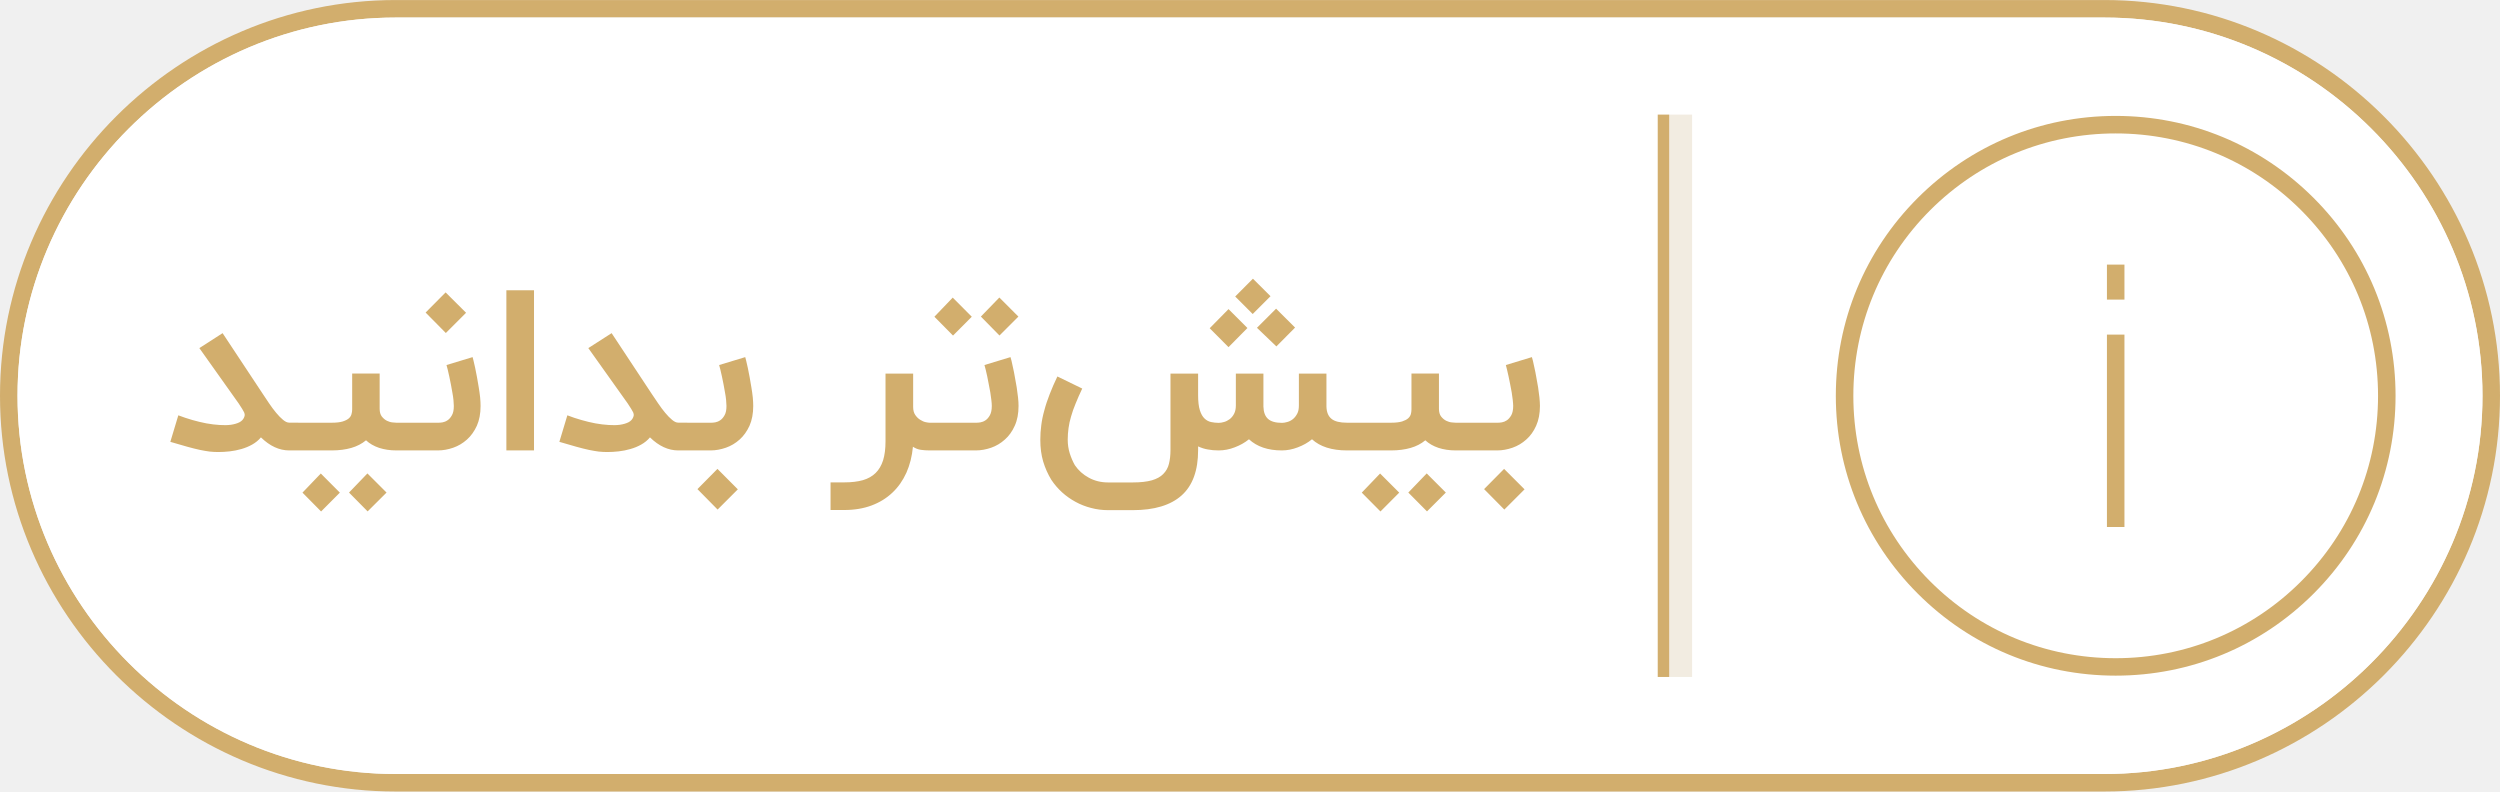
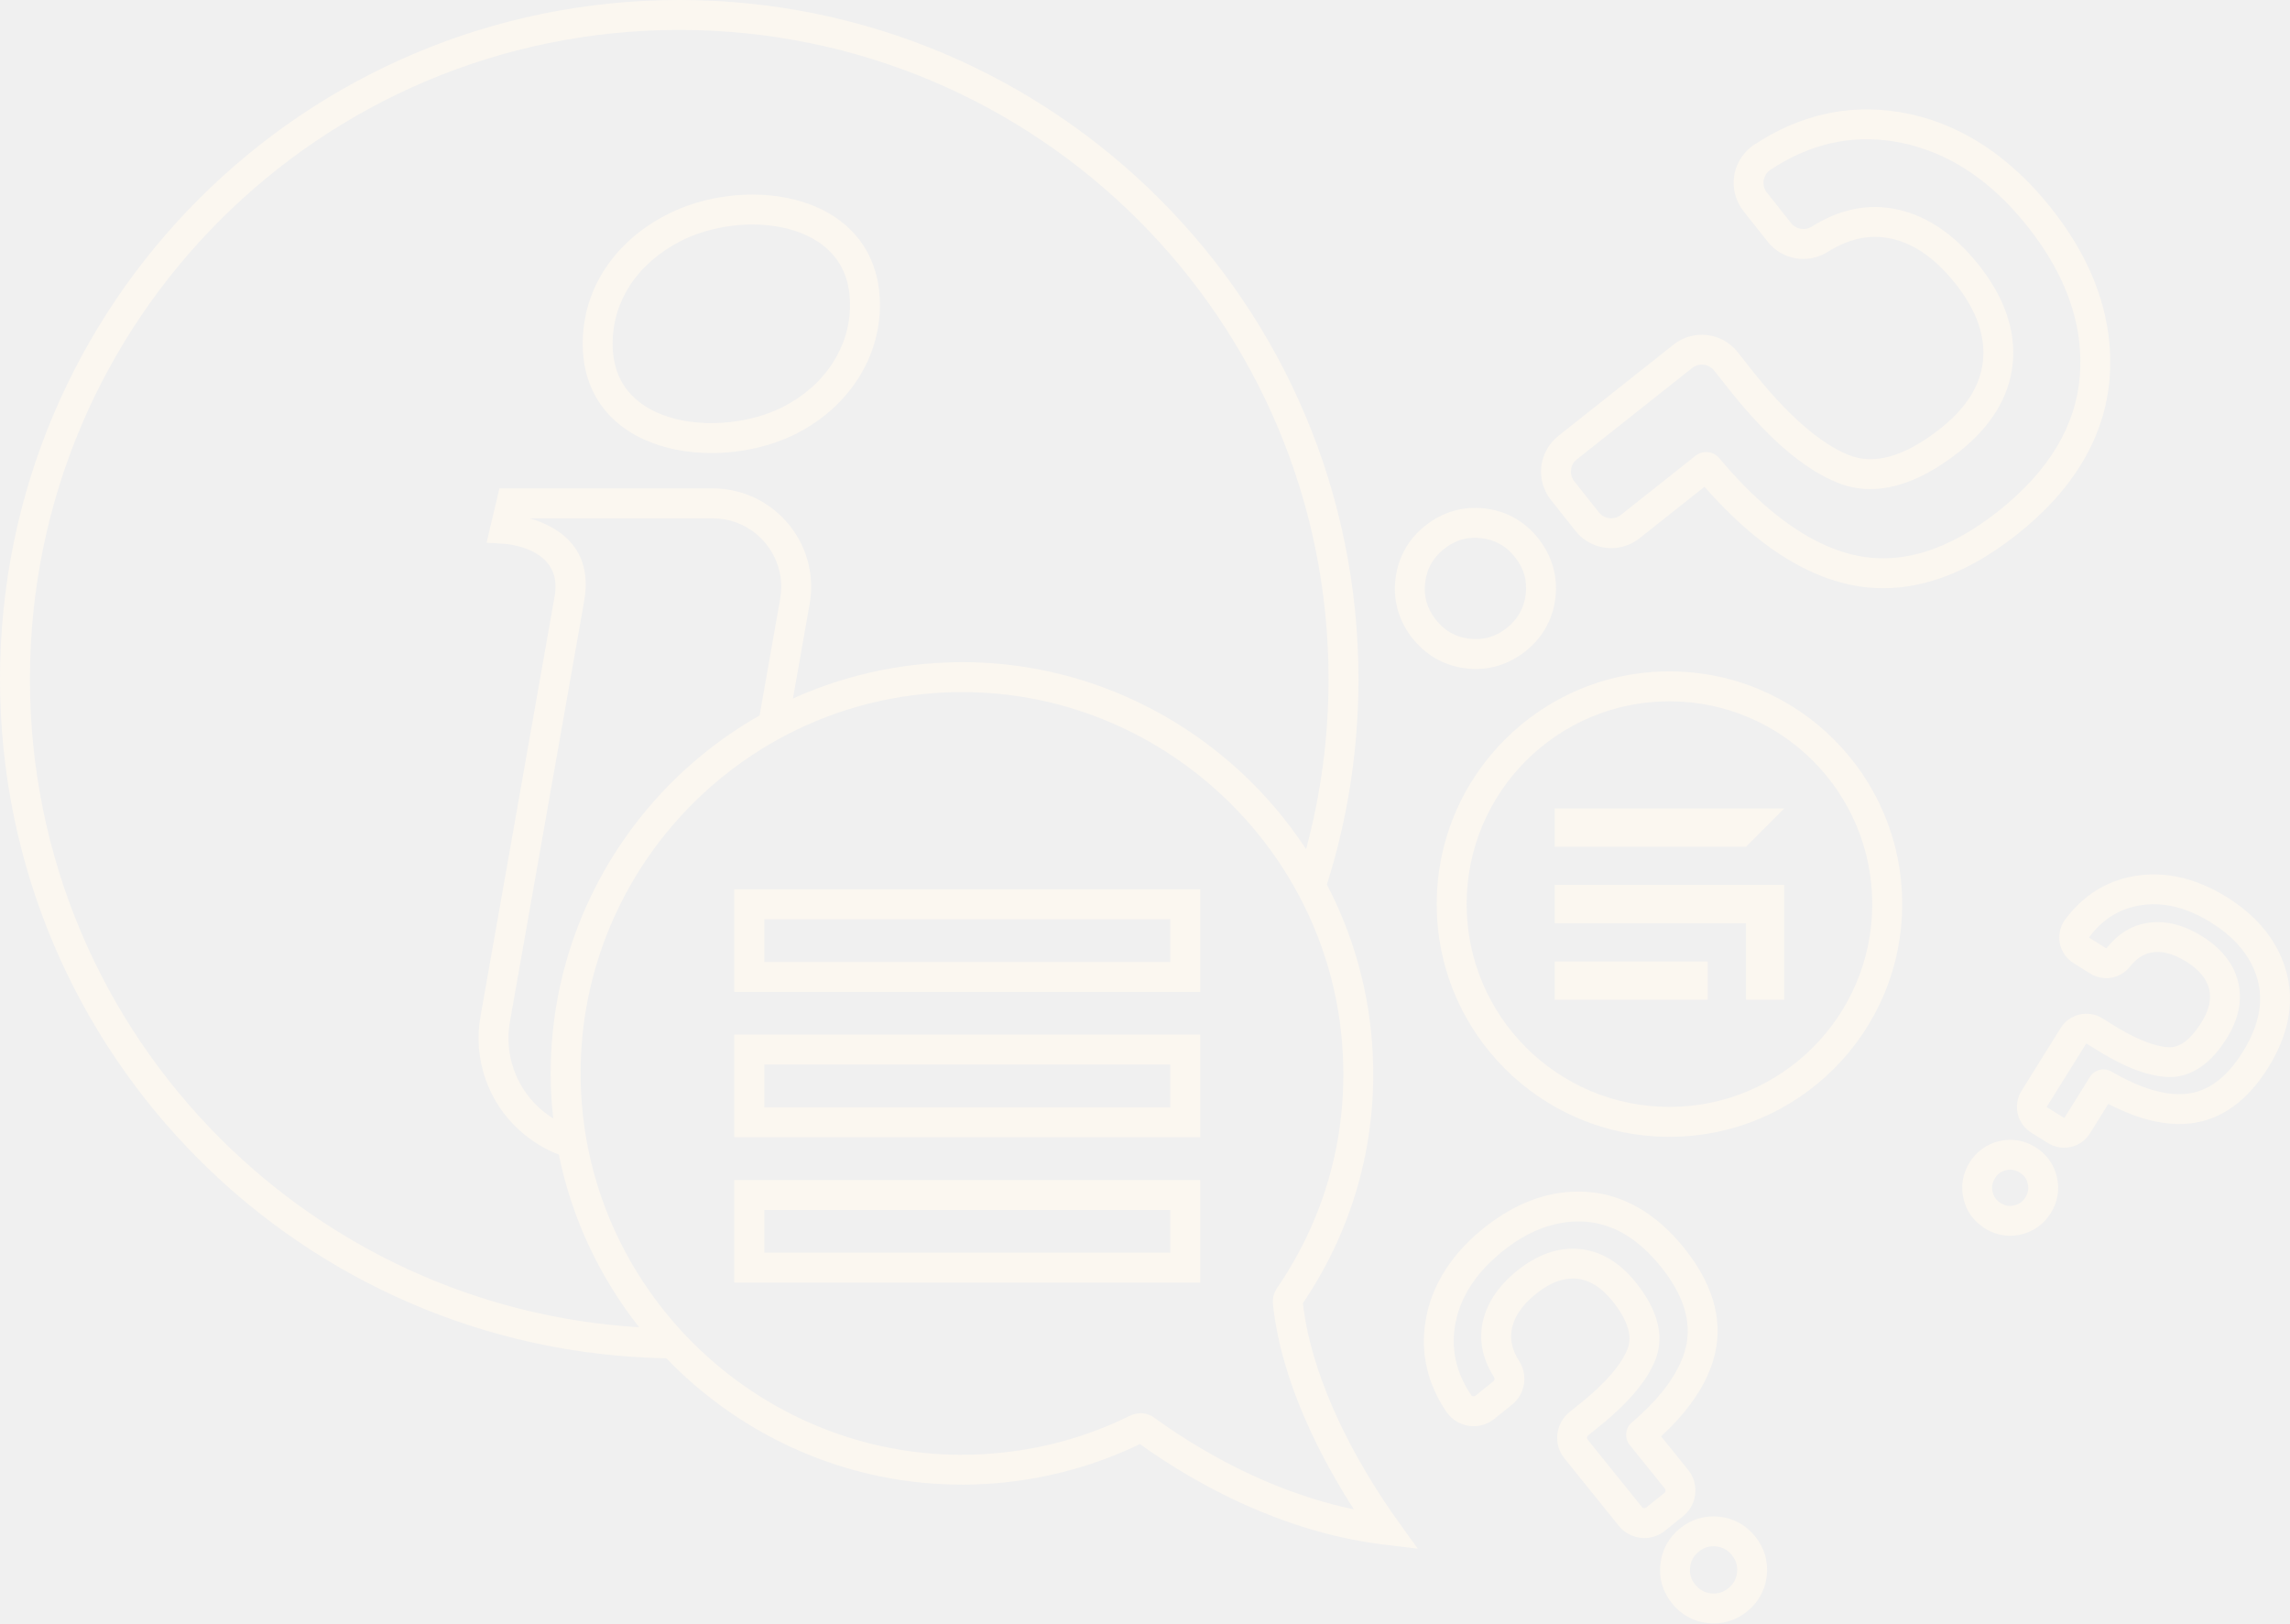
- <svg xmlns="http://www.w3.org/2000/svg" xml:space="preserve" width="3.411in" height="1.08in" version="1.1" style="shape-rendering:geometricPrecision; text-rendering:geometricPrecision; image-rendering:optimizeQuality; fill-rule:evenodd; clip-rule:evenodd" viewBox="0 0 34110 10799">
+ <svg xmlns="http://www.w3.org/2000/svg" xml:space="preserve" width="20.051in" height="14.215in" version="1.1" style="shape-rendering:geometricPrecision; text-rendering:geometricPrecision; image-rendering:optimizeQuality; fill-rule:evenodd; clip-rule:evenodd" viewBox="0 0 200510 142149">
  <defs>
    <style type="text/css">
   
-     .fil0 {fill:#D2AE6D}
-     .fil3 {fill:#F2ECE1}
-     .fil1 {fill:white}
-     .fil2 {fill:#D2AE6D;fill-rule:nonzero}
+     .fil0 {fill:#FBF7F0}
   
  </style>
  </defs>
  <g id="Layer_x0020_1">
-     <g id="_2555778490496">
-       <path class="fil0" d="M5399 0l23312 0c2969,0 5399,2430 5399,5399l0 1c0,2969 -2430,5399 -5399,5399l-23312 0c-2969,0 -5399,-2430 -5399,-5399l0 -1c0,-2969 2430,-5399 5399,-5399zm1 239l23311 0c2838,0 5160,2322 5160,5161 0,2838 -2322,5160 -5160,5160l-23311 0c-2839,0 -5161,-2322 -5161,-5160 0,-2839 2322,-5161 5161,-5161z" />
-       <path class="fil1" d="M5400 239l23311 0c2838,0 5160,2322 5160,5161 0,2838 -2322,5160 -5160,5160l-23311 0c-2839,0 -5161,-2322 -5161,-5160 0,-2839 2322,-5161 5161,-5161z" />
-       <path class="fil0" d="M28866 9218c1020,0 1979,-397 2701,-1119 721,-721 1118,-1680 1118,-2699 0,-1020 -397,-1979 -1118,-2700 -722,-721 -1681,-1119 -2701,-1119 -1020,0 -1978,398 -2700,1119 -721,721 -1118,1680 -1118,2700 0,1019 397,1978 1118,2699 722,722 1680,1119 2700,1119zm-119 -5608l239 0 0 477 -239 0 0 -477zm0 955l239 0 0 2625 -239 0 0 -2625zm-2412 -1697c676,-675 1575,-1048 2531,-1048 956,0 1856,373 2531,1048 677,677 1049,1576 1049,2532 0,956 -372,1854 -1049,2531 -675,676 -1575,1049 -2531,1049 -956,0 -1855,-373 -2531,-1049 -676,-677 -1048,-1575 -1048,-2531 0,-956 372,-1855 1048,-2532z" />
-       <path class="fil2" d="M4068 6145l-123 0c-134,0 -263,-59 -385,-178 -33,40 -73,72 -119,98 -46,26 -95,46 -147,61 -53,15 -106,26 -160,32 -54,6 -106,9 -155,9 -39,0 -78,-2 -117,-6 -40,-5 -84,-13 -134,-23 -50,-11 -108,-25 -172,-43 -65,-18 -142,-40 -232,-67l109 -362c62,24 126,45 191,64 66,19 130,34 192,46 63,11 123,19 181,22 57,4 109,3 154,-3 46,-7 84,-18 116,-34 32,-17 53,-40 64,-68 5,-12 8,-23 8,-32 0,-10 -3,-21 -8,-35 -6,-13 -15,-29 -27,-48 -12,-18 -28,-42 -47,-73l-537 -756 317 -204 542 819c29,44 60,91 92,138 32,48 65,91 97,130 32,39 63,70 94,96 30,25 58,38 83,38l123 0 0 379zm1564 -378l0 378 -225 0c-86,0 -163,-12 -235,-35 -70,-24 -130,-58 -178,-103 -57,47 -124,82 -201,104 -77,22 -166,34 -264,34l-524 0 0 -378 524 0c61,0 111,-6 147,-17 37,-12 65,-26 84,-43 19,-17 31,-37 36,-58 6,-21 9,-42 9,-62l0 -491 375 0 0 480c0,46 10,81 30,107 21,26 44,45 70,58 25,12 51,20 76,22 25,3 43,4 51,4l225 0zm-616 1210l-254 -257 251 -261 261 261 -258 257zm-635 1l-254 -257 250 -261 260 261 -256 257zm2067 -2106c2,7 7,24 13,50 6,26 14,58 22,96 8,38 17,80 25,127 9,46 17,93 24,140 8,47 14,92 19,137 4,44 6,83 6,116 0,104 -17,195 -51,271 -35,76 -80,139 -135,188 -56,50 -118,87 -187,111 -69,24 -139,37 -208,37l-404 0 0 -378 414 0c12,0 30,-1 53,-5 22,-4 45,-13 67,-28 23,-15 43,-38 60,-69 18,-31 26,-73 26,-127 0,-22 -2,-49 -5,-81 -3,-31 -8,-66 -15,-102 -6,-36 -12,-73 -20,-111 -7,-38 -15,-74 -22,-108 -7,-34 -14,-64 -21,-92 -7,-28 -13,-49 -17,-64l356 -108zm-641 -608l273 -275 279 278 -276 276 -276 -279zm1479 1881l-377 0 0 -2185 377 0 0 2185zm2090 0l-123 0c-134,0 -263,-59 -385,-178 -33,40 -73,72 -119,98 -46,26 -95,46 -148,61 -52,15 -105,26 -160,32 -54,6 -105,9 -155,9 -38,0 -77,-2 -116,-6 -40,-5 -84,-13 -134,-23 -50,-11 -108,-25 -172,-43 -65,-18 -142,-40 -232,-67l109 -362c61,24 125,45 191,64 65,19 129,34 192,46 63,11 123,19 181,22 57,4 109,3 154,-3 46,-7 84,-18 116,-34 32,-17 53,-40 64,-68 5,-12 8,-23 8,-32 0,-10 -3,-21 -8,-35 -6,-13 -15,-29 -27,-48 -12,-18 -28,-42 -47,-73l-538 -756 318 -204 541 819c30,44 60,91 93,138 32,48 65,91 97,130 32,39 63,70 94,96 30,25 57,38 83,38l123 0 0 379zm792 -1273c2,7 7,24 13,50 6,26 14,58 22,96 8,38 17,80 25,127 9,46 17,93 24,140 8,47 14,92 19,137 4,44 6,83 6,116 0,104 -17,195 -51,271 -35,76 -80,139 -135,188 -56,50 -118,87 -187,111 -69,24 -139,37 -208,37l-404 0 0 -378 414 0c12,0 30,-1 53,-5 22,-4 45,-13 67,-28 23,-15 43,-38 60,-69 18,-31 26,-73 26,-127 0,-22 -2,-49 -5,-81 -3,-31 -8,-66 -15,-102 -6,-36 -12,-73 -20,-111 -7,-38 -15,-74 -22,-108 -7,-34 -14,-64 -21,-92 -7,-28 -13,-49 -17,-64l356 -108zm-652 1801l273 -276 278 279 -276 276 -275 -279zm3224 -528l-58 0c-42,0 -81,-3 -117,-8 -38,-5 -74,-19 -109,-42 -12,130 -42,248 -89,354 -48,106 -111,197 -191,272 -79,75 -174,134 -284,175 -110,41 -233,62 -371,62l-189 0 0 -377 189 0c97,0 181,-10 252,-30 71,-21 128,-53 174,-98 45,-44 79,-102 102,-173 22,-71 33,-158 33,-260l0 -923 377 0 0 454c0,46 10,84 30,112 20,28 42,50 68,65 25,16 50,27 75,32 24,5 41,7 50,7l58 0 0 378zm1047 -1273c3,7 7,24 14,50 6,26 14,58 21,96 9,38 17,80 25,127 9,46 17,93 25,140 7,47 13,92 18,137 5,44 7,83 7,116 0,104 -17,195 -52,271 -34,76 -79,139 -135,188 -55,50 -118,87 -186,111 -70,24 -139,37 -209,37l-653 0 0 -378 664 0c11,0 29,-1 52,-5 23,-4 46,-13 68,-28 23,-15 43,-38 60,-69 17,-31 26,-73 26,-127 0,-22 -2,-49 -6,-81 -3,-31 -8,-66 -14,-102 -6,-36 -13,-73 -21,-111 -7,-38 -15,-74 -21,-108 -8,-34 -15,-64 -21,-92 -8,-28 -13,-49 -17,-64l355 -108zm-150 -295l-254 -258 252 -260 260 260 -258 258zm-634 1l-254 -257 250 -261 260 261 -256 257zm5375 1567c-207,0 -367,-51 -477,-152 -57,47 -122,83 -194,110 -72,28 -145,42 -218,42 -189,0 -339,-51 -448,-152 -58,47 -123,83 -195,110 -72,28 -145,42 -218,42 -54,0 -103,-4 -148,-13 -45,-7 -90,-22 -133,-42l0 51c0,278 -75,484 -225,618 -150,134 -372,201 -667,201l-335 0c-80,0 -158,-10 -233,-30 -75,-19 -146,-47 -212,-83 -66,-36 -128,-79 -184,-130 -55,-50 -104,-107 -146,-170 -48,-78 -85,-162 -112,-251 -26,-89 -39,-187 -39,-294 0,-66 4,-133 13,-199 8,-66 22,-135 42,-205 18,-70 43,-143 72,-218 29,-77 65,-158 106,-244l339 165c-35,74 -65,141 -90,204 -26,61 -46,120 -62,176 -17,55 -28,109 -35,160 -7,52 -11,104 -11,156 0,66 9,129 28,189 19,59 42,112 69,160 49,72 112,129 192,172 79,43 166,64 263,64l335 0c106,0 193,-10 261,-29 67,-20 119,-48 156,-87 38,-38 64,-84 77,-138 14,-55 21,-117 21,-187l0 -1044 377 0 0 294c0,87 8,156 24,206 16,50 37,88 64,113 26,25 56,41 90,48 33,7 68,11 103,11 22,0 46,-4 73,-12 26,-7 52,-20 76,-38 24,-18 45,-43 61,-74 16,-30 24,-69 24,-114l0 -434 376 0 0 449c2,77 23,133 63,169 40,36 104,54 191,54 21,0 45,-4 72,-12 27,-7 52,-20 75,-38 23,-18 43,-43 59,-73 17,-30 24,-69 24,-115l0 -434 376 0 0 449c2,77 25,133 69,168 44,36 115,53 211,53l119 0 0 378 -119 0zm-1358 -1670l-258 261 -257 -258 257 -261 258 258zm650 -6l-255 257 -265 -254 261 -261 259 258zm-335 -428l-243 243 -239 -239 242 -243 240 239zm2750 1726l0 378 -224 0c-86,0 -164,-12 -235,-35 -71,-24 -130,-58 -179,-103 -56,47 -124,82 -201,104 -77,22 -165,34 -264,34l-524 0 0 -378 524 0c61,0 111,-6 148,-17 36,-12 64,-26 83,-43 19,-17 31,-37 37,-58 5,-21 8,-42 8,-62l0 -491 375 0 0 480c0,46 10,81 30,107 21,26 44,45 70,58 25,12 51,20 76,22 26,3 43,4 52,4l224 0zm-615 1210l-255 -257 251 -261 261 261 -257 257zm-635 1l-255 -257 250 -261 261 261 -256 257zm2066 -2106c2,7 7,24 14,50 6,26 13,58 21,96 9,38 17,80 25,127 9,46 17,93 25,140 7,47 13,92 18,137 4,44 7,83 7,116 0,104 -18,195 -52,271 -34,76 -79,139 -135,188 -56,50 -118,87 -187,111 -69,24 -139,37 -208,37l-403 0 0 -378 414 0c11,0 29,-1 52,-5 23,-4 45,-13 68,-28 22,-15 42,-38 60,-69 17,-31 26,-73 26,-127 0,-22 -3,-49 -6,-81 -3,-31 -8,-66 -14,-102 -6,-36 -13,-73 -21,-111 -7,-38 -15,-74 -22,-108 -7,-34 -14,-64 -21,-92 -7,-28 -12,-49 -16,-64l355 -108zm-652 1801l273 -276 279 279 -276 276 -276 -279z" />
-       <polygon class="fil3" points="23087,1563 22775,1563 22775,9236 23087,9236 " />
-       <polygon class="fil0" points="22618,1563 22775,1563 22775,9236 22618,9236 " />
-     </g>
+     <path class="fil0" d="M138835 47309c711,482 1550,715 2384,684 819,-30 1634,-311 2324,-857l5 0 5695 -4513c573,653 1152,1275 1736,1866 832,839 1656,1597 2471,2272 1361,1126 2732,2057 4112,2789 1392,738 2789,1271 4187,1593 2430,562 4913,465 7429,-284 2456,-731 4938,-2086 7428,-4059 2469,-1956 4386,-4080 5741,-6356 1381,-2317 2174,-4776 2372,-7363 156,-2054 -35,-4100 -570,-6129 -531,-2016 -1397,-4002 -2595,-5948 -276,-449 -583,-912 -919,-1391 -323,-459 -665,-917 -1028,-1374 -1146,-1446 -2370,-2723 -3669,-3828 -1303,-1109 -2669,-2030 -4094,-2760 -899,-461 -1804,-842 -2712,-1143 -916,-302 -1864,-534 -2845,-696 -2224,-365 -4409,-304 -6541,180 -2126,483 -4187,1382 -6167,2694 -266,175 -512,389 -736,633 -221,242 -411,507 -563,787 -112,207 -204,415 -275,622 -70,204 -124,423 -160,655 -88,550 -58,1106 80,1632 138,528 385,1029 731,1466l0 5 2123 2678c631,796 1510,1290 2447,1451 935,161 1927,-11 2788,-549 905,-566 1787,-949 2658,-1151 849,-198 1694,-227 2546,-90 1056,170 2078,580 3061,1227 1016,669 1999,1600 2939,2786 929,1172 1595,2334 1994,3476 386,1103 526,2196 418,3269 -107,1054 -461,2070 -1058,3042 -621,1010 -1503,1970 -2641,2872 -1601,1269 -3096,2094 -4473,2473 -1275,350 -2459,314 -3542,-111 -1275,-500 -2647,-1396 -4106,-2681 -1517,-1336 -3103,-3067 -4746,-5184l-11 -16 -918 -1159c-683,-861 -1652,-1364 -2666,-1481 -1012,-117 -2070,152 -2933,836l-10095 8001 2 2c-417,332 -757,733 -1007,1182 -254,456 -417,957 -478,1481 -61,528 -17,1052 124,1549 141,496 382,966 714,1385l2153 2717 3 -2c135,170 271,318 407,444 141,132 301,257 476,376zm-3478 7641c444,-791 723,-1666 834,-2618 108,-942 35,-1855 -218,-2731 -253,-877 -679,-1694 -1275,-2447 -600,-757 -1297,-1358 -2085,-1801 -791,-444 -1666,-722 -2617,-832 -941,-110 -1853,-37 -2730,216 -877,253 -1695,679 -2449,1276 -758,601 -1359,1298 -1801,2086 -445,792 -723,1666 -832,2616 -106,911 -41,1794 191,2644 233,851 628,1647 1184,2383l2 -2 115 149 0 5c233,294 484,566 751,817 262,246 547,474 855,682 462,313 952,564 1469,752 518,189 1062,316 1628,382 941,109 1853,36 2730,-216 871,-252 1688,-678 2443,-1276l5 0c757,-600 1358,-1297 1800,-2085zm-1766 -2915c-70,602 -243,1148 -517,1635 -275,491 -657,931 -1144,1317l2 3c-489,387 -1004,658 -1540,813 -532,153 -1105,195 -1716,124 -371,-43 -716,-123 -1035,-239 -322,-117 -621,-269 -895,-454 -176,-120 -352,-262 -528,-427 -171,-161 -336,-341 -494,-541l-3 2 -74 -97 0 -5c-361,-478 -612,-977 -753,-1493 -142,-516 -179,-1071 -110,-1661 69,-601 241,-1146 514,-1633 276,-491 658,-931 1147,-1319 492,-389 1005,-662 1537,-815 532,-153 1106,-195 1717,-124 601,69 1147,242 1634,515 491,275 931,658 1318,1146 389,490 661,1004 814,1536 154,532 196,1106 126,1717zm43101 47825c-533,-90 -1077,-72 -1628,56 -552,128 -1052,353 -1495,673 -442,318 -815,719 -1116,1201 -301,484 -498,997 -589,1532 -91,536 -72,1081 56,1633l1 0c124,530 338,1013 640,1445 300,428 681,795 1140,1097l0 5 34 22 20 10 34 22 5 5c183,113 376,215 579,303 195,85 403,156 621,212 320,83 647,125 980,127 331,2 658,-35 980,-109 553,-129 1052,-353 1496,-673 442,-318 815,-719 1115,-1201 301,-484 498,-996 589,-1532 90,-532 72,-1076 -56,-1628l0 -5c-128,-548 -353,-1046 -673,-1491 -319,-442 -720,-815 -1201,-1115 -484,-301 -996,-498 -1532,-589zm-1598 2847c155,-111 340,-192 554,-242 215,-50 420,-58 614,-25 192,32 385,109 580,231 196,122 351,262 464,418 111,154 192,341 243,559l1 0c49,213 57,417 24,611 -32,191 -109,385 -230,579 -123,197 -263,352 -420,464 -155,112 -340,193 -553,243 -140,32 -269,48 -387,47 -116,0 -232,-15 -345,-44 -66,-17 -140,-44 -222,-79 -74,-33 -154,-76 -241,-130l-1 2 -9 -6 2 -2 -34 -21 -2 3c-179,-118 -323,-255 -432,-410 -105,-151 -183,-331 -231,-538l0 -6c-50,-213 -58,-417 -25,-609 32,-191 109,-385 231,-580 122,-197 262,-352 419,-465zm5336 -12691l-3428 5501c-186,297 -309,627 -366,973 -56,339 -46,686 33,1027 80,345 225,665 426,945 203,285 459,527 757,713l1481 922c112,70 232,133 361,188 112,48 241,90 382,127 553,142 1132,100 1648,-106 507,-203 956,-562 1266,-1059l1613 -2588c211,110 420,215 629,315 559,268 1097,496 1615,684 883,320 1733,540 2550,659 840,122 1647,139 2416,49 1361,-159 2625,-667 3784,-1516 1109,-813 2112,-1936 3001,-3361 882,-1416 1460,-2821 1732,-4205 280,-1422 234,-2820 -139,-4182 -295,-1078 -762,-2081 -1395,-3005 -628,-916 -1419,-1757 -2368,-2518 -234,-188 -469,-365 -705,-531 -242,-171 -492,-337 -749,-497 -827,-516 -1662,-933 -2502,-1250 -846,-321 -1697,-537 -2551,-649 -526,-69 -1052,-97 -1577,-85 -524,13 -1046,67 -1564,161 -1209,221 -2314,649 -3307,1281l0 5c-990,630 -1871,1457 -2634,2477 -139,186 -248,374 -326,561l4 2c-84,199 -143,408 -176,621 -23,148 -33,296 -31,444 2,159 16,310 43,452 69,366 212,709 417,1008 206,302 474,561 788,757l1460 910c575,358 1237,472 1860,363 619,-109 1203,-441 1625,-975 284,-359 585,-641 906,-848 298,-192 616,-319 956,-382 440,-82 905,-63 1391,56 526,128 1085,376 1674,742 577,360 1035,749 1370,1164 310,384 520,793 627,1225 105,426 109,873 11,1338 -106,503 -334,1035 -682,1594 -499,800 -1007,1382 -1521,1742 -428,301 -866,445 -1309,432 -613,-19 -1341,-196 -2178,-529 -902,-359 -1911,-893 -3019,-1599l-10 -10 -631 -393c-621,-387 -1340,-486 -2000,-333 -665,155 -1271,561 -1658,1183zm-1207 6883l3428 -5501c6,-9 13,-14 20,-16 12,-3 25,-1 35,5l631 393 2 -2c1243,791 2394,1397 3447,1816 1121,446 2147,685 3069,713 1014,31 1975,-271 2875,-902 815,-572 1566,-1406 2247,-2500 508,-815 849,-1632 1020,-2444 179,-850 169,-1683 -31,-2494 -201,-810 -578,-1557 -1129,-2238 -525,-650 -1202,-1234 -2026,-1748 -817,-509 -1632,-863 -2440,-1060 -847,-206 -1675,-235 -2477,-86 -687,128 -1316,376 -1897,750 -558,359 -1069,835 -1541,1432 -5,6 -15,10 -29,12 -9,2 -19,0 -27,-4l-1460 -910 -10 -10c-4,-6 -7,-11 -8,-15 -1,-9 -2,5 -2,-2 0,-6 0,-10 1,-13l2 -10 5 0c6,-13 -7,1 -1,-7 574,-767 1224,-1382 1946,-1842l2 4c720,-458 1511,-767 2366,-923 386,-70 774,-110 1164,-119 389,-10 781,12 1178,64 645,84 1302,253 1968,505 672,254 1353,596 2042,1025 218,136 426,275 626,415 206,146 396,288 571,429 748,599 1365,1252 1846,1955 476,694 822,1434 1037,2217 262,959 291,1959 88,2994 -211,1072 -673,2183 -1384,3325 -712,1141 -1489,2021 -2325,2634 -787,576 -1634,919 -2536,1025 -549,64 -1133,51 -1751,-39 -643,-93 -1320,-269 -2028,-526 -457,-166 -917,-360 -1379,-582 -474,-227 -963,-488 -1467,-784 -330,-194 -706,-238 -1045,-153l-5 0c-340,85 -651,298 -852,620l-2220 3563c-5,7 -11,13 -18,15 -10,4 -21,6 -30,4 -11,-3 10,1 -4,-5 -4,-2 4,1 -2,-3l-1481 -923 -10 -6 -6 -14c-3,-10 -3,-18 -2,-24l7 -10zm-29695 -12707l-13401 0 0 3347 13401 0 0 -3347zm-13401 -10053l16748 0 3353 -3352 -20101 0 0 3352zm0 6700l16748 0 0 6700 3353 0 0 -10052 -20101 0 0 3352zm16155 52508c-528,-291 -1111,-471 -1744,-540 -630,-67 -1236,-14 -1814,158 -580,172 -1120,459 -1617,859 -499,403 -895,870 -1185,1397 -291,528 -472,1111 -540,1744 -67,629 -15,1235 157,1813 173,580 460,1121 860,1617 403,500 870,896 1397,1186 529,292 1112,472 1744,540 609,65 1195,18 1756,-140 562,-159 1089,-426 1575,-799l10 -5 38 -29 10 -10 36 -29 5 -5c198,-160 378,-327 540,-503 165,-178 315,-369 450,-573 205,-307 369,-635 493,-984 120,-340 201,-701 243,-1081 67,-629 14,-1235 -158,-1813 -172,-580 -459,-1121 -859,-1618 -403,-499 -869,-895 -1397,-1185zm-1259 2293c229,126 435,303 619,530 185,231 315,470 389,717 73,248 95,515 65,799 -19,171 -56,334 -110,488 -52,145 -120,283 -206,411 -55,83 -120,165 -195,246 -76,82 -158,159 -247,231l0 0 -25 20 -2 -2 -37 29 2 2c-221,168 -450,285 -686,352 -241,68 -499,87 -774,58 -280,-30 -535,-108 -761,-232 -228,-126 -435,-303 -619,-531 -186,-231 -316,-470 -389,-717 -74,-248 -95,-515 -65,-800 30,-280 108,-535 233,-761 125,-229 303,-435 530,-619 230,-185 470,-315 716,-388 248,-74 516,-96 800,-66 281,31 536,109 762,233zm-7483 -29844c-1443,-844 -2972,-1323 -4576,-1432 -1274,-87 -2536,40 -3779,379 -1218,331 -2429,873 -3626,1624 -309,194 -589,381 -840,560 -283,202 -559,412 -829,630 -883,712 -1655,1462 -2313,2249 -666,795 -1222,1638 -1669,2528 -277,550 -506,1109 -688,1676 -183,568 -322,1155 -416,1758 -216,1385 -168,2738 141,4050 309,1312 874,2580 1693,3793l2 -1c137,202 291,380 459,531 167,151 361,285 575,399 142,76 293,140 451,193 171,56 330,96 474,118 397,60 799,35 1179,-68 381,-103 743,-285 1057,-539l1565 -1261c572,-462 925,-1101 1036,-1780 111,-675 -20,-1392 -415,-2013 -304,-476 -510,-939 -620,-1394 -101,-420 -117,-848 -50,-1290 83,-548 291,-1079 622,-1590 359,-556 863,-1097 1508,-1617 641,-516 1270,-885 1881,-1104 571,-205 1136,-283 1690,-232 535,50 1058,229 1564,534 544,328 1064,800 1559,1413 706,877 1165,1688 1375,2428 180,635 170,1219 -32,1746 -267,699 -755,1456 -1458,2268 -756,873 -1742,1791 -2954,2747l-10 5 -677 546c-620,500 -979,1204 -1058,1938 -78,732 122,1495 621,2113l4752 5898c240,297 534,541 865,722 331,180 694,295 1073,336 380,41 759,6 1119,-100 359,-105 697,-281 995,-521l1587 -1279c119,-97 227,-198 323,-302l-3 -3c109,-119 199,-234 273,-344 342,-514 504,-1121 477,-1725 -27,-594 -235,-1183 -633,-1677l-2366 -2936c259,-238 503,-473 734,-705 495,-498 949,-1001 1360,-1506 687,-844 1249,-1684 1682,-2518 445,-855 766,-1725 962,-2605 339,-1525 267,-3075 -213,-4641 -462,-1508 -1302,-3020 -2515,-4525 -1204,-1494 -2512,-2654 -3914,-3474zm-4750 1178c1201,82 2347,441 3429,1074 1124,657 2192,1612 3198,2859 1005,1247 1691,2469 2054,3656 347,1129 401,2235 162,3310 -141,634 -387,1288 -736,1960 -362,695 -824,1388 -1385,2078 -354,434 -749,871 -1187,1312 -458,460 -939,905 -1442,1333l-5 0c-290,248 -456,595 -489,956 -31,352 68,718 306,1012l3078 3820c38,46 57,100 60,152 2,58 -14,118 -47,168l-20 30 -5 0 -26 26 -1587 1279c-30,24 -62,41 -94,50 -31,9 -67,12 -105,8 -39,-4 -73,-14 -101,-29 -26,-15 -52,-37 -77,-67l-4752 -5897c-47,-58 -65,-130 -58,-199 8,-68 40,-133 96,-178l677 -546 -1 -1c1346,-1064 2449,-2092 3303,-3079 909,-1049 1554,-2067 1929,-3045 407,-1064 441,-2195 103,-3384 -307,-1084 -927,-2206 -1856,-3360 -693,-860 -1443,-1533 -2244,-2017 -838,-505 -1734,-804 -2681,-892 -934,-86 -1871,40 -2806,375 -895,321 -1776,830 -2638,1524 -861,695 -1550,1441 -2061,2231 -540,836 -882,1713 -1021,2624 -117,765 -83,1526 102,2293 177,733 495,1457 957,2183 36,57 48,125 37,190 -10,62 -42,121 -94,163l-1565 1261c-28,22 -60,38 -96,48 -37,10 -76,12 -114,6 -33,-5 -41,-4 -44,-6 -12,-3 -26,-10 -41,-18 -13,-6 -31,-20 -54,-41 -20,-18 -34,-33 -41,-43l0 -6c-641,-949 -1079,-1926 -1314,-2923 -235,-997 -272,-2018 -110,-3057 71,-457 179,-910 323,-1358 145,-451 323,-887 535,-1308 346,-689 793,-1362 1341,-2016 553,-661 1202,-1292 1944,-1891 240,-192 475,-372 707,-537 262,-188 498,-348 707,-479 957,-600 1935,-1036 2930,-1307 969,-264 1943,-363 2919,-297zm-7024 -13400c3688,3688 8782,5969 14409,5969 5627,0 10721,-2281 14409,-5969 3688,-3687 5969,-8782 5969,-14408 0,-5627 -2281,-10722 -5969,-14409 -3688,-3688 -8782,-5969 -14409,-5969 -5627,0 -10721,2281 -14409,5969 -3687,3687 -5968,8782 -5968,14409 0,5626 2281,10721 5968,14408zm14409 3349c-9807,0 -17757,-7951 -17757,-17757 0,-9807 7950,-17758 17757,-17758 9807,0 17757,7951 17757,17758 0,9806 -7950,17757 -17757,17757zm-42394 6404l-4135 0 -3990 0 -30051 0 -1311 0 0 1310 0 6358 0 1311 1311 0 14907 0 6296 0 16973 0 1310 0 0 -1311 0 -6358 0 -1310 -1310 0zm-36866 2621l25313 0 4358 0 5884 0 0 3737 -11112 0 -5197 0 -19246 0 0 -3737zm38176 -15355l-1310 0 -30293 0 -7883 0 -1311 0 0 1310 0 329 0 4144 0 1894 0 930 0 380 1311 0 34162 0 3620 0 394 0 1310 0 0 -1310 0 -637 0 -4224 0 -1506 0 -1310zm-2621 2620l0 3456 0 291 -253 0 -32843 0 -2459 0 0 -1734 0 -2013 4101 0 3583 0 27871 0zm2621 -7668l0 -6368 0 -1310 -1310 0 -37299 0 -877 0 -1311 0 0 1310 0 6368 0 1310 602 0 709 0 38176 0 1310 0 0 -1310zm-2621 -5057l0 3747 -35555 0 0 -3747 35555 0zm13856 -21015c0,5148 -685,10136 -1967,14879 -1627,-2478 -3549,-4743 -5712,-6747 -6454,-5977 -15055,-9624 -24378,-9624 -400,0 -875,10 -1423,32 -528,20 -1003,47 -1418,80 -4267,334 -8305,1402 -11998,3071l1461 -8279c90,-511 134,-1016 134,-1511 0,-2078 -754,-4017 -2020,-5526 -1267,-1509 -3046,-2590 -5096,-2951 -492,-87 -997,-133 -1511,-133l-17635 0 -1035 0 -239 1014 -529 2239 -355 1503 1548 99c14,1 5170,282 4415,4560l-3826 21685 -2681 15188c-320,1815 -157,3665 428,5370 585,1710 1593,3275 2960,4515 1091,991 2261,1693 3483,2163 1141,5628 3603,10777 7035,15119 -14303,-870 -27178,-7028 -36695,-16545 -10288,-10288 -16651,-24501 -16651,-40201 0,-15699 6363,-29913 16651,-40201 10288,-10288 24502,-16652 40201,-16652 15700,0 29913,6364 40201,16652 10288,10288 16652,24502 16652,40201zm-146 17979c1797,-5672 2766,-11712 2766,-17979 0,-16423 -6657,-31291 -17419,-42054 -10763,-10762 -25631,-17419 -42054,-17419 -16423,0 -31291,6657 -42054,17419 -10762,10763 -17419,25631 -17419,42054 0,16423 6657,31291 17419,42054 10515,10514 24948,17110 40922,17409 476,493 967,974 1470,1440 6450,5973 15051,9620 24380,9620l0 5 3 0c401,0 875,-10 1421,-32 523,-20 997,-47 1416,-80 2274,-178 4515,-570 6709,-1171 2088,-572 4117,-1330 6072,-2271 2377,1707 5999,4004 10436,5849 3255,1355 6954,2473 10935,2951l2955 356 -1742 -2418c-1375,-1909 -3842,-5621 -5769,-10088 -1209,-2805 -2198,-5894 -2547,-8984 2278,-3372 3941,-7024 4962,-10851 1036,-3885 1408,-7945 1085,-12069 -384,-4928 -1770,-9573 -3947,-13741zm-53891 -37782c2618,0 5291,-607 7462,-1710l-1 -2c2180,-1109 4037,-2737 5331,-4723 1242,-1906 1966,-4132 1966,-6538 0,-1717 -369,-3198 -1018,-4455 -949,-1838 -2470,-3154 -4295,-4004 -1755,-817 -3789,-1201 -5848,-1201 -2618,0 -5308,625 -7524,1769 -2225,1148 -4097,2762 -5393,4745 -1235,1891 -1947,4106 -1947,6562 0,1653 352,3083 971,4303 945,1859 2494,3188 4356,4046 1787,824 3857,1208 5940,1208zm6274 -4044c-1807,919 -4054,1424 -6274,1424 -1730,0 -3421,-307 -4845,-963 -1348,-621 -2458,-1562 -3117,-2859 -437,-859 -685,-1893 -685,-3115 0,-1925 555,-3655 1518,-5129 1046,-1601 2574,-2913 4400,-3855 1844,-952 4105,-1471 6326,-1471 1695,0 3347,305 4742,955 1325,617 2417,1548 3077,2827 460,890 722,1971 722,3257 0,1884 -566,3626 -1536,5115 -1041,1596 -2546,2912 -4323,3814l-5 0zm-252 16809l-1802 10214c-3667,2081 -6922,4783 -9631,7950 -5994,7008 -9321,16294 -8549,26187 30,384 66,767 108,1148 -423,-264 -833,-573 -1227,-931 -1037,-941 -1801,-2126 -2244,-3420 -444,-1296 -568,-2702 -325,-4081l2680 -15188 3827 -21684c847,-4801 -2476,-6587 -4783,-7245l16033 0c366,0 721,31 1061,91 1423,251 2659,1002 3539,2051 881,1050 1406,2400 1406,3847 0,351 -30,706 -93,1061zm-9447 19863c2036,-2380 4404,-4477 7039,-6213 954,-629 1944,-1211 2966,-1742 3854,-2003 8163,-3282 12759,-3640l5 0c489,-39 924,-65 1306,-80 372,-15 817,-22 1330,-22 8651,0 16627,3380 22607,8918 2553,2364 4742,5122 6466,8178 593,1050 1130,2135 1608,3252 1390,3246 2280,6757 2567,10439 300,3839 -43,7609 -1004,11209 -959,3597 -2537,7033 -4705,10207l-5 11c-137,203 -237,426 -295,656 -58,232 -76,476 -49,723l0 0c362,3461 1441,6872 2763,9937 1353,3137 2968,5928 4322,8032 -2609,-544 -5061,-1353 -7293,-2282 -4390,-1827 -7923,-4100 -10164,-5730l2 -3c-181,-133 -378,-232 -582,-299 -214,-69 -431,-104 -643,-104 -149,0 -306,19 -467,56 -155,36 -307,89 -451,161 -1907,939 -3876,1686 -5892,2238 -2013,552 -4092,912 -6223,1079l-5 0c-487,38 -926,65 -1314,80 -371,15 -812,22 -1318,22l-3 0 0 5c-8423,0 -16209,-3209 -22137,-8495 -159,-142 -316,-285 -472,-429 -735,-680 -1439,-1393 -2111,-2136 -3674,-4063 -6376,-9032 -7707,-14535 -217,-901 -398,-1817 -541,-2745 -124,-809 -219,-1627 -284,-2455 -716,-9181 2368,-17796 7925,-24293zm22564 -14205l0 0zm80905 -9498c-1173,-271 -2358,-725 -3553,-1359 -1209,-641 -2431,-1473 -3661,-2491 -772,-639 -1534,-1339 -2287,-2099 -755,-763 -1519,-1606 -2291,-2528 -261,-311 -626,-490 -1003,-527l-5 0c-371,-37 -759,65 -1075,316l-6538 5182 2 2c-236,186 -515,282 -795,292 -293,11 -585,-69 -828,-234 -47,-31 -100,-75 -159,-130 -60,-55 -108,-106 -144,-151l0 -5 -2153 -2717c-112,-141 -194,-302 -243,-474 -48,-170 -63,-351 -42,-535 22,-186 76,-358 160,-509 87,-156 204,-294 345,-406l6 0 10095 -8000c293,-233 658,-325 1008,-284 348,40 681,213 915,509l919 1159 1 -1c1756,2261 3451,4110 5073,5538 1685,1484 3317,2538 4884,3152 1615,634 3346,697 5180,193 1731,-476 3540,-1458 5415,-2944 1383,-1096 2467,-2282 3244,-3547 801,-1303 1279,-2692 1427,-4158 146,-1454 -38,-2919 -551,-4385 -499,-1426 -1304,-2844 -2414,-4243 -1104,-1394 -2292,-2509 -3553,-3339 -1296,-853 -2661,-1397 -4084,-1626 -1197,-192 -2374,-154 -3549,120 -1153,268 -2297,760 -3447,1479 -299,186 -642,246 -966,191 -321,-55 -622,-226 -839,-499l-2123 -2679 -3 2c-117,-148 -200,-319 -248,-500 -48,-185 -59,-378 -29,-567 11,-69 31,-145 58,-226 28,-81 58,-152 91,-212 55,-102 121,-195 195,-276 68,-75 154,-146 254,-213 1719,-1139 3489,-1915 5297,-2325 1803,-410 3656,-460 5548,-149 821,135 1637,336 2446,604 817,270 1598,596 2344,978 1249,640 2448,1449 3592,2423 1147,975 2251,2133 3311,3469 328,415 640,832 936,1252 282,401 557,820 826,1257 1069,1737 1837,3487 2299,5243 458,1740 622,3499 488,5269 -167,2182 -837,4259 -2003,6216 -1191,1999 -2903,3887 -5128,5650 -2222,1761 -4409,2962 -6547,3598 -2078,619 -4116,701 -6098,244z" />
  </g>
</svg>
